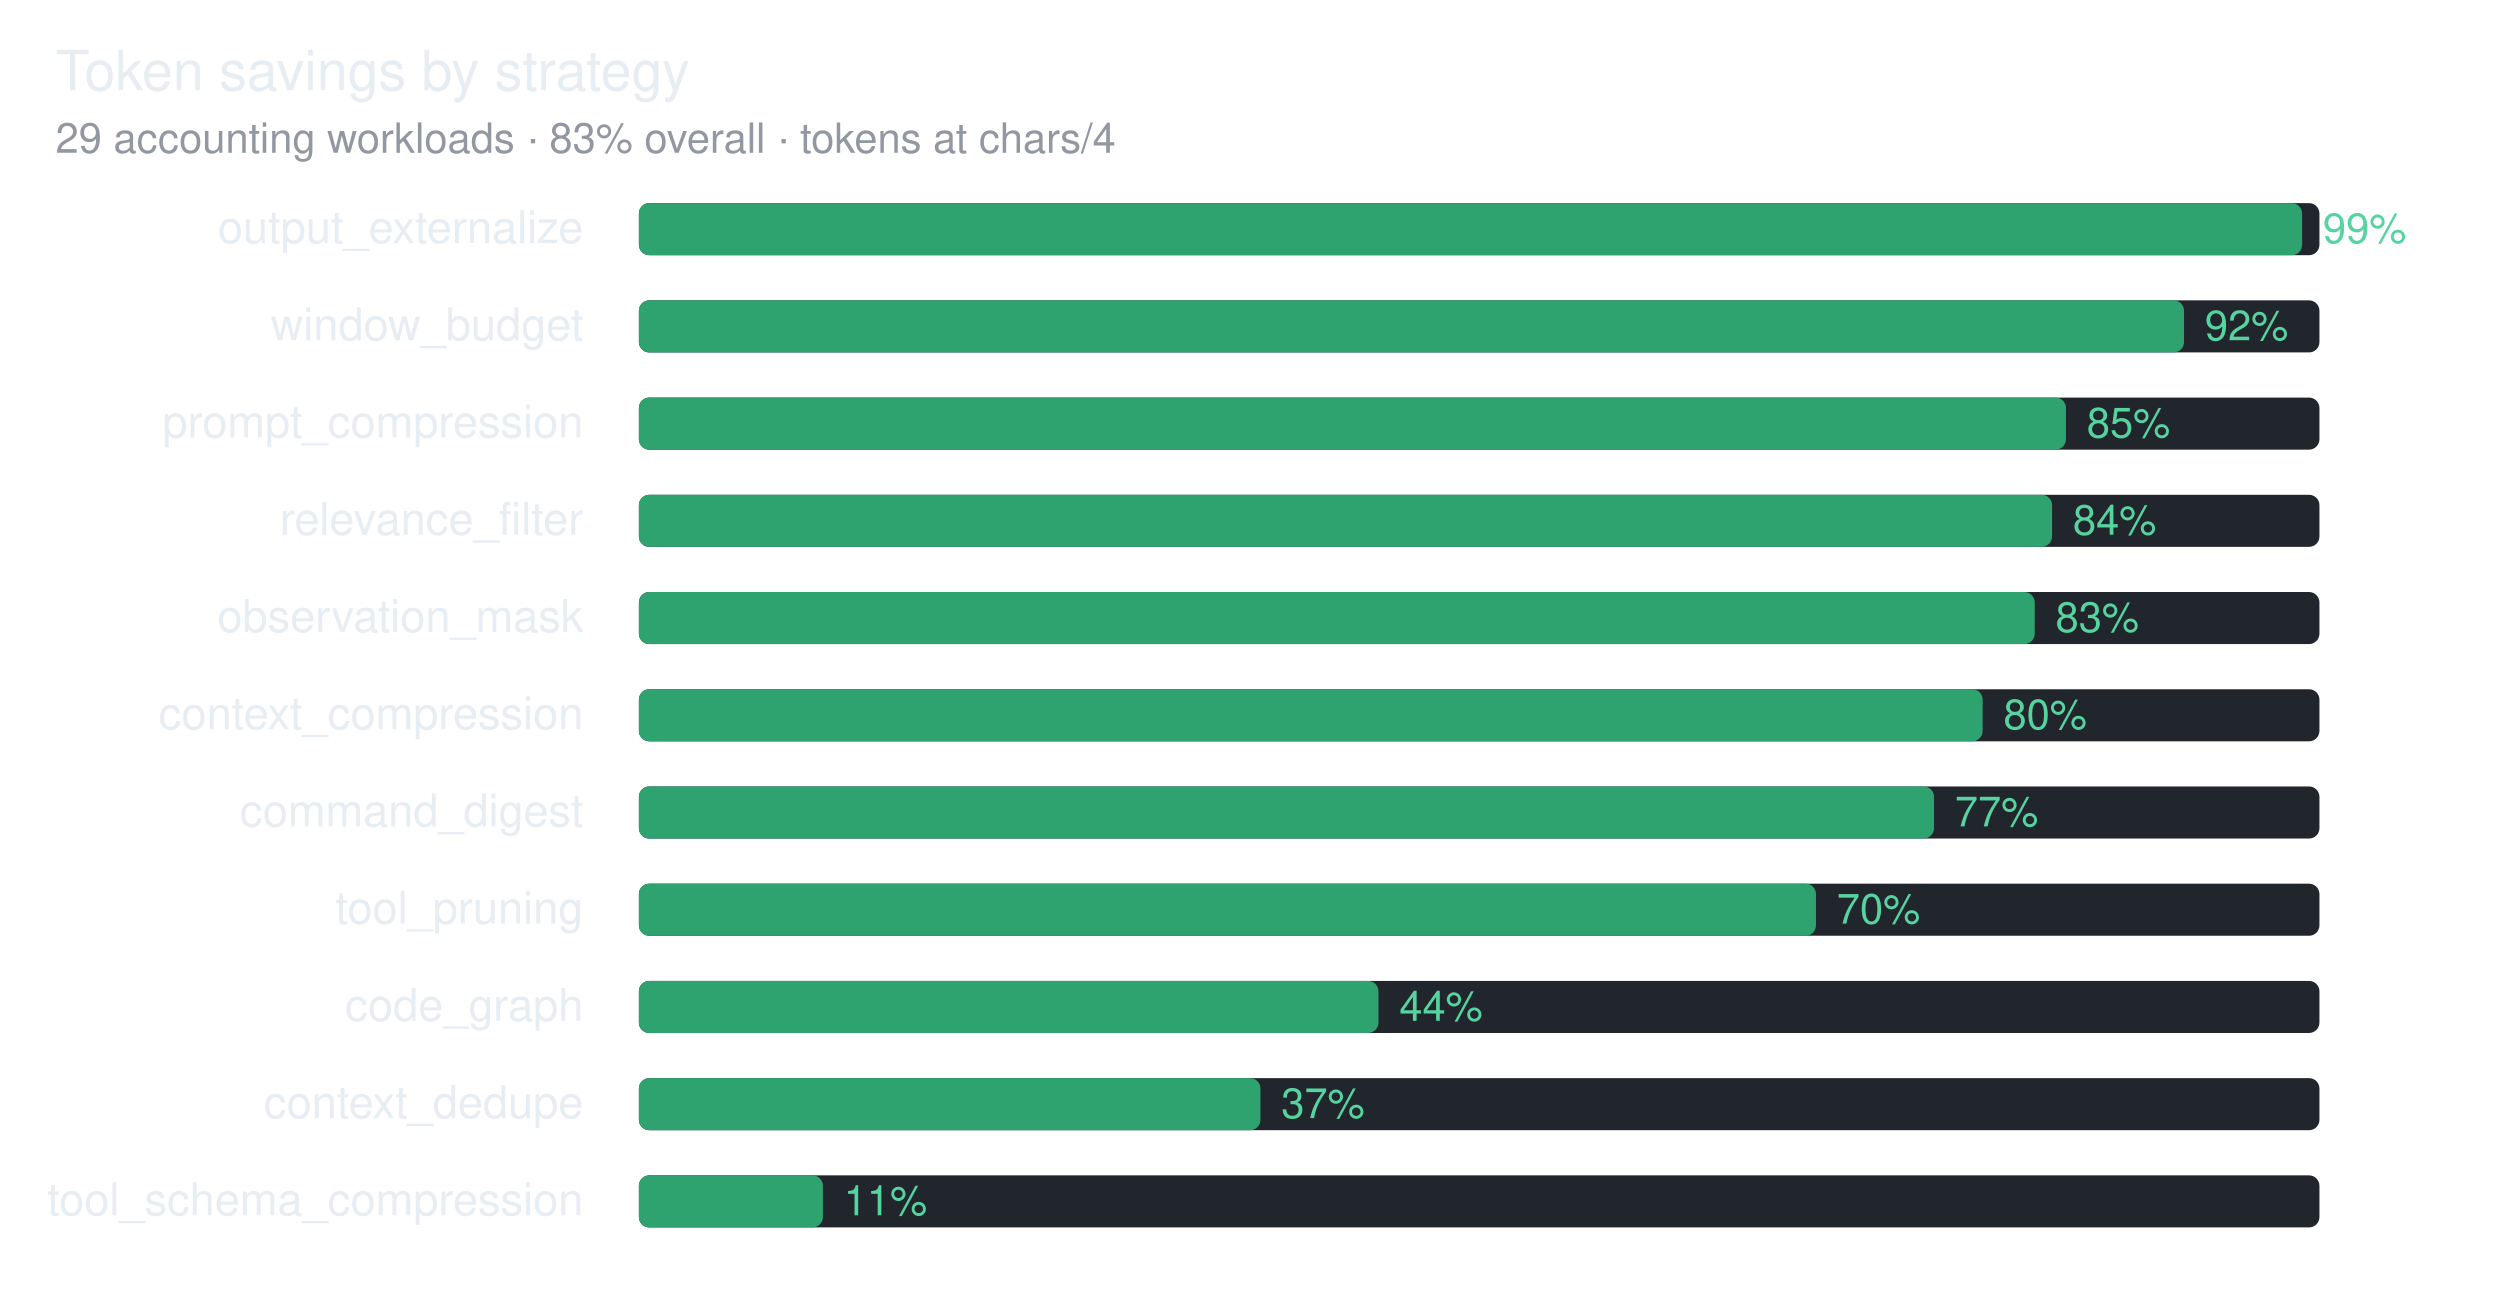
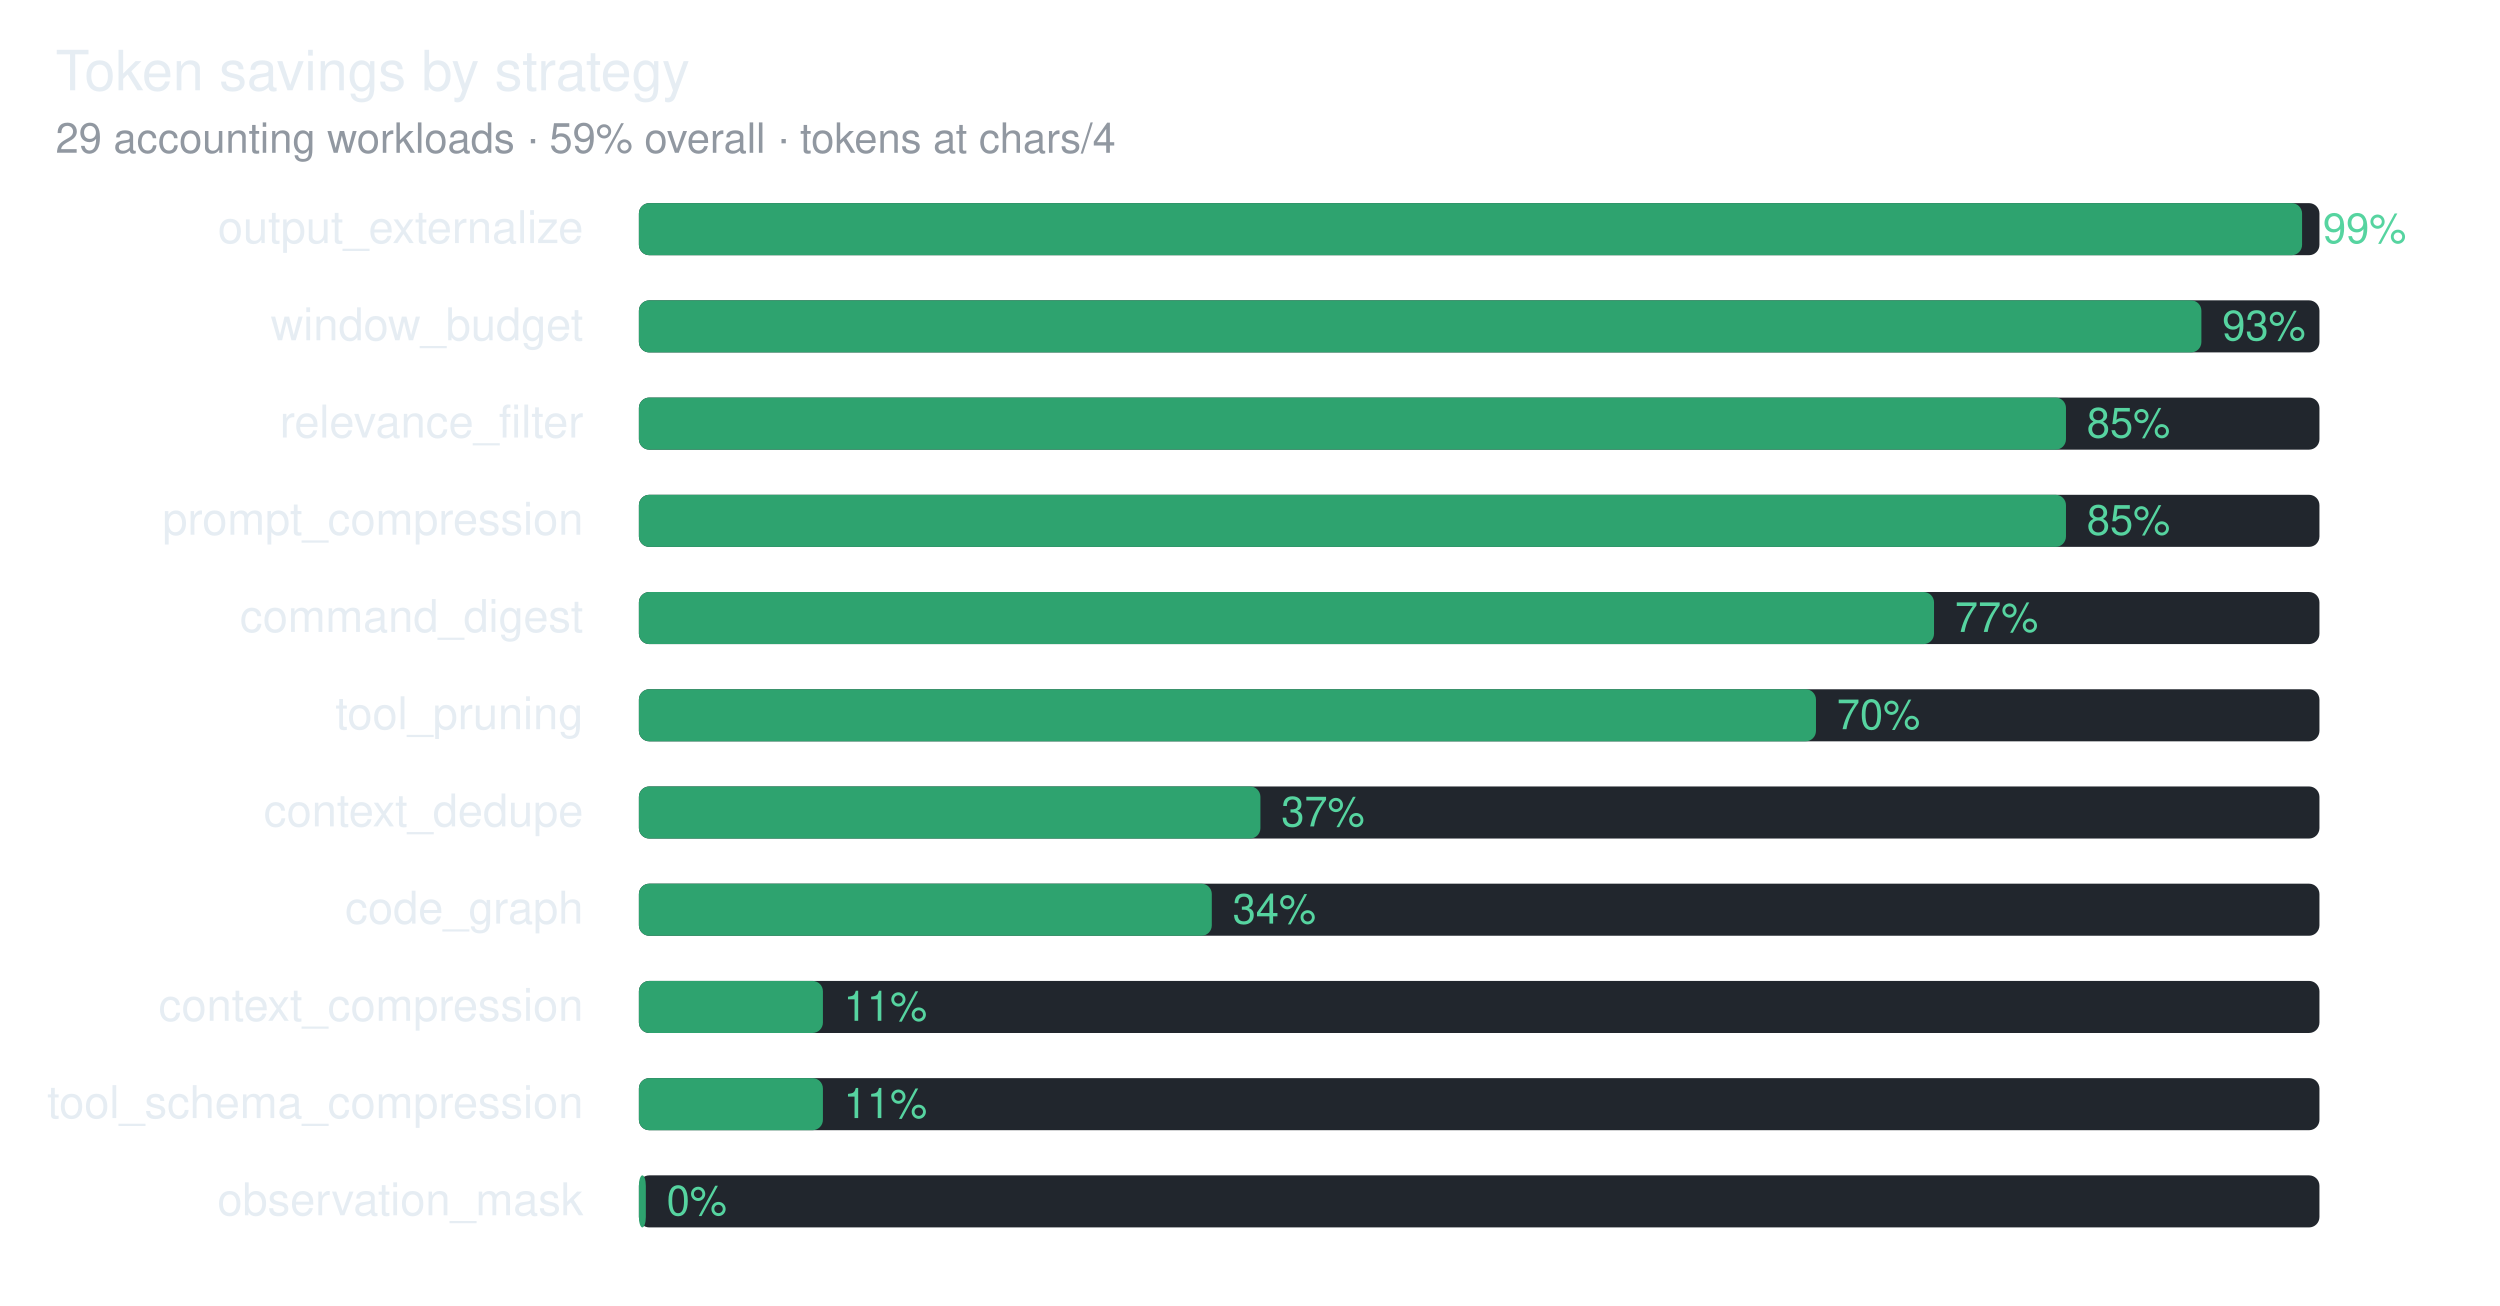
- <svg xmlns="http://www.w3.org/2000/svg" width="720" height="376" viewBox="0 0 720 376" font-family="-apple-system,BlinkMacSystemFont,'Segoe UI',Helvetica,Arial,sans-serif" role="img" aria-label="Token savings by Anyray optimizer strategy, 83% overall">
+ <svg xmlns="http://www.w3.org/2000/svg" width="720" height="376" viewBox="0 0 720 376" font-family="-apple-system,BlinkMacSystemFont,'Segoe UI',Helvetica,Arial,sans-serif" role="img" aria-label="Token savings by Anyray optimizer strategy, 59% overall">
  <text x="16" y="26" fill="#e6edf3" font-size="16" font-weight="500">Token savings by strategy</text>
-   <text x="16" y="44" fill="#9198a1" font-size="12">29 accounting workloads · 83% overall · tokens at chars/4</text>
+   <text x="16" y="44" fill="#9198a1" font-size="12">29 accounting workloads · 59% overall · tokens at chars/4</text>
  <text x="168" y="70" fill="#e6edf3" font-size="13" text-anchor="end">output_externalize</text>
  <rect x="184" y="58.5" width="484" height="15" rx="3" fill="#21262d" />
  <rect x="184" y="58.5" width="479" height="15" rx="3" fill="#2ea36f" />
  <text x="669" y="70" fill="#56d4a0" font-size="12" font-weight="500">99%</text>
  <text x="168" y="98" fill="#e6edf3" font-size="13" text-anchor="end">window_budget</text>
  <rect x="184" y="86.5" width="484" height="15" rx="3" fill="#21262d" />
-   <rect x="184" y="86.5" width="445" height="15" rx="3" fill="#2ea36f" />
-   <text x="635" y="98" fill="#56d4a0" font-size="12" font-weight="500">92%</text>
-   <text x="168" y="126" fill="#e6edf3" font-size="13" text-anchor="end">prompt_compression</text>
+   <rect x="184" y="86.5" width="450" height="15" rx="3" fill="#2ea36f" />
+   <text x="640" y="98" fill="#56d4a0" font-size="12" font-weight="500">93%</text>
+   <text x="168" y="126" fill="#e6edf3" font-size="13" text-anchor="end">relevance_filter</text>
  <rect x="184" y="114.5" width="484" height="15" rx="3" fill="#21262d" />
  <rect x="184" y="114.5" width="411" height="15" rx="3" fill="#2ea36f" />
  <text x="601" y="126" fill="#56d4a0" font-size="12" font-weight="500">85%</text>
-   <text x="168" y="154" fill="#e6edf3" font-size="13" text-anchor="end">relevance_filter</text>
+   <text x="168" y="154" fill="#e6edf3" font-size="13" text-anchor="end">prompt_compression</text>
  <rect x="184" y="142.5" width="484" height="15" rx="3" fill="#21262d" />
-   <rect x="184" y="142.5" width="407" height="15" rx="3" fill="#2ea36f" />
-   <text x="597" y="154" fill="#56d4a0" font-size="12" font-weight="500">84%</text>
-   <text x="168" y="182" fill="#e6edf3" font-size="13" text-anchor="end">observation_mask</text>
+   <rect x="184" y="142.5" width="411" height="15" rx="3" fill="#2ea36f" />
+   <text x="601" y="154" fill="#56d4a0" font-size="12" font-weight="500">85%</text>
+   <text x="168" y="182" fill="#e6edf3" font-size="13" text-anchor="end">command_digest</text>
  <rect x="184" y="170.5" width="484" height="15" rx="3" fill="#21262d" />
-   <rect x="184" y="170.5" width="402" height="15" rx="3" fill="#2ea36f" />
-   <text x="592" y="182" fill="#56d4a0" font-size="12" font-weight="500">83%</text>
-   <text x="168" y="210" fill="#e6edf3" font-size="13" text-anchor="end">context_compression</text>
+   <rect x="184" y="170.5" width="373" height="15" rx="3" fill="#2ea36f" />
+   <text x="563" y="182" fill="#56d4a0" font-size="12" font-weight="500">77%</text>
+   <text x="168" y="210" fill="#e6edf3" font-size="13" text-anchor="end">tool_pruning</text>
  <rect x="184" y="198.5" width="484" height="15" rx="3" fill="#21262d" />
-   <rect x="184" y="198.5" width="387" height="15" rx="3" fill="#2ea36f" />
-   <text x="577" y="210" fill="#56d4a0" font-size="12" font-weight="500">80%</text>
-   <text x="168" y="238" fill="#e6edf3" font-size="13" text-anchor="end">command_digest</text>
+   <rect x="184" y="198.5" width="339" height="15" rx="3" fill="#2ea36f" />
+   <text x="529" y="210" fill="#56d4a0" font-size="12" font-weight="500">70%</text>
+   <text x="168" y="238" fill="#e6edf3" font-size="13" text-anchor="end">context_dedupe</text>
  <rect x="184" y="226.5" width="484" height="15" rx="3" fill="#21262d" />
-   <rect x="184" y="226.5" width="373" height="15" rx="3" fill="#2ea36f" />
-   <text x="563" y="238" fill="#56d4a0" font-size="12" font-weight="500">77%</text>
-   <text x="168" y="266" fill="#e6edf3" font-size="13" text-anchor="end">tool_pruning</text>
+   <rect x="184" y="226.5" width="179" height="15" rx="3" fill="#2ea36f" />
+   <text x="369" y="238" fill="#56d4a0" font-size="12" font-weight="500">37%</text>
+   <text x="168" y="266" fill="#e6edf3" font-size="13" text-anchor="end">code_graph</text>
  <rect x="184" y="254.5" width="484" height="15" rx="3" fill="#21262d" />
-   <rect x="184" y="254.5" width="339" height="15" rx="3" fill="#2ea36f" />
-   <text x="529" y="266" fill="#56d4a0" font-size="12" font-weight="500">70%</text>
-   <text x="168" y="294" fill="#e6edf3" font-size="13" text-anchor="end">code_graph</text>
+   <rect x="184" y="254.5" width="165" height="15" rx="3" fill="#2ea36f" />
+   <text x="355" y="266" fill="#56d4a0" font-size="12" font-weight="500">34%</text>
+   <text x="168" y="294" fill="#e6edf3" font-size="13" text-anchor="end">context_compression</text>
  <rect x="184" y="282.5" width="484" height="15" rx="3" fill="#21262d" />
-   <rect x="184" y="282.5" width="213" height="15" rx="3" fill="#2ea36f" />
-   <text x="403" y="294" fill="#56d4a0" font-size="12" font-weight="500">44%</text>
-   <text x="168" y="322" fill="#e6edf3" font-size="13" text-anchor="end">context_dedupe</text>
+   <rect x="184" y="282.5" width="53" height="15" rx="3" fill="#2ea36f" />
+   <text x="243" y="294" fill="#56d4a0" font-size="12" font-weight="500">11%</text>
+   <text x="168" y="322" fill="#e6edf3" font-size="13" text-anchor="end">tool_schema_compression</text>
  <rect x="184" y="310.5" width="484" height="15" rx="3" fill="#21262d" />
-   <rect x="184" y="310.5" width="179" height="15" rx="3" fill="#2ea36f" />
-   <text x="369" y="322" fill="#56d4a0" font-size="12" font-weight="500">37%</text>
-   <text x="168" y="350" fill="#e6edf3" font-size="13" text-anchor="end">tool_schema_compression</text>
+   <rect x="184" y="310.5" width="53" height="15" rx="3" fill="#2ea36f" />
+   <text x="243" y="322" fill="#56d4a0" font-size="12" font-weight="500">11%</text>
+   <text x="168" y="350" fill="#e6edf3" font-size="13" text-anchor="end">observation_mask</text>
  <rect x="184" y="338.5" width="484" height="15" rx="3" fill="#21262d" />
-   <rect x="184" y="338.5" width="53" height="15" rx="3" fill="#2ea36f" />
-   <text x="243" y="350" fill="#56d4a0" font-size="12" font-weight="500">11%</text>
+   <rect x="184" y="338.5" width="2" height="15" rx="3" fill="#2ea36f" />
+   <text x="192" y="350" fill="#56d4a0" font-size="12" font-weight="500">0%</text>
</svg>
